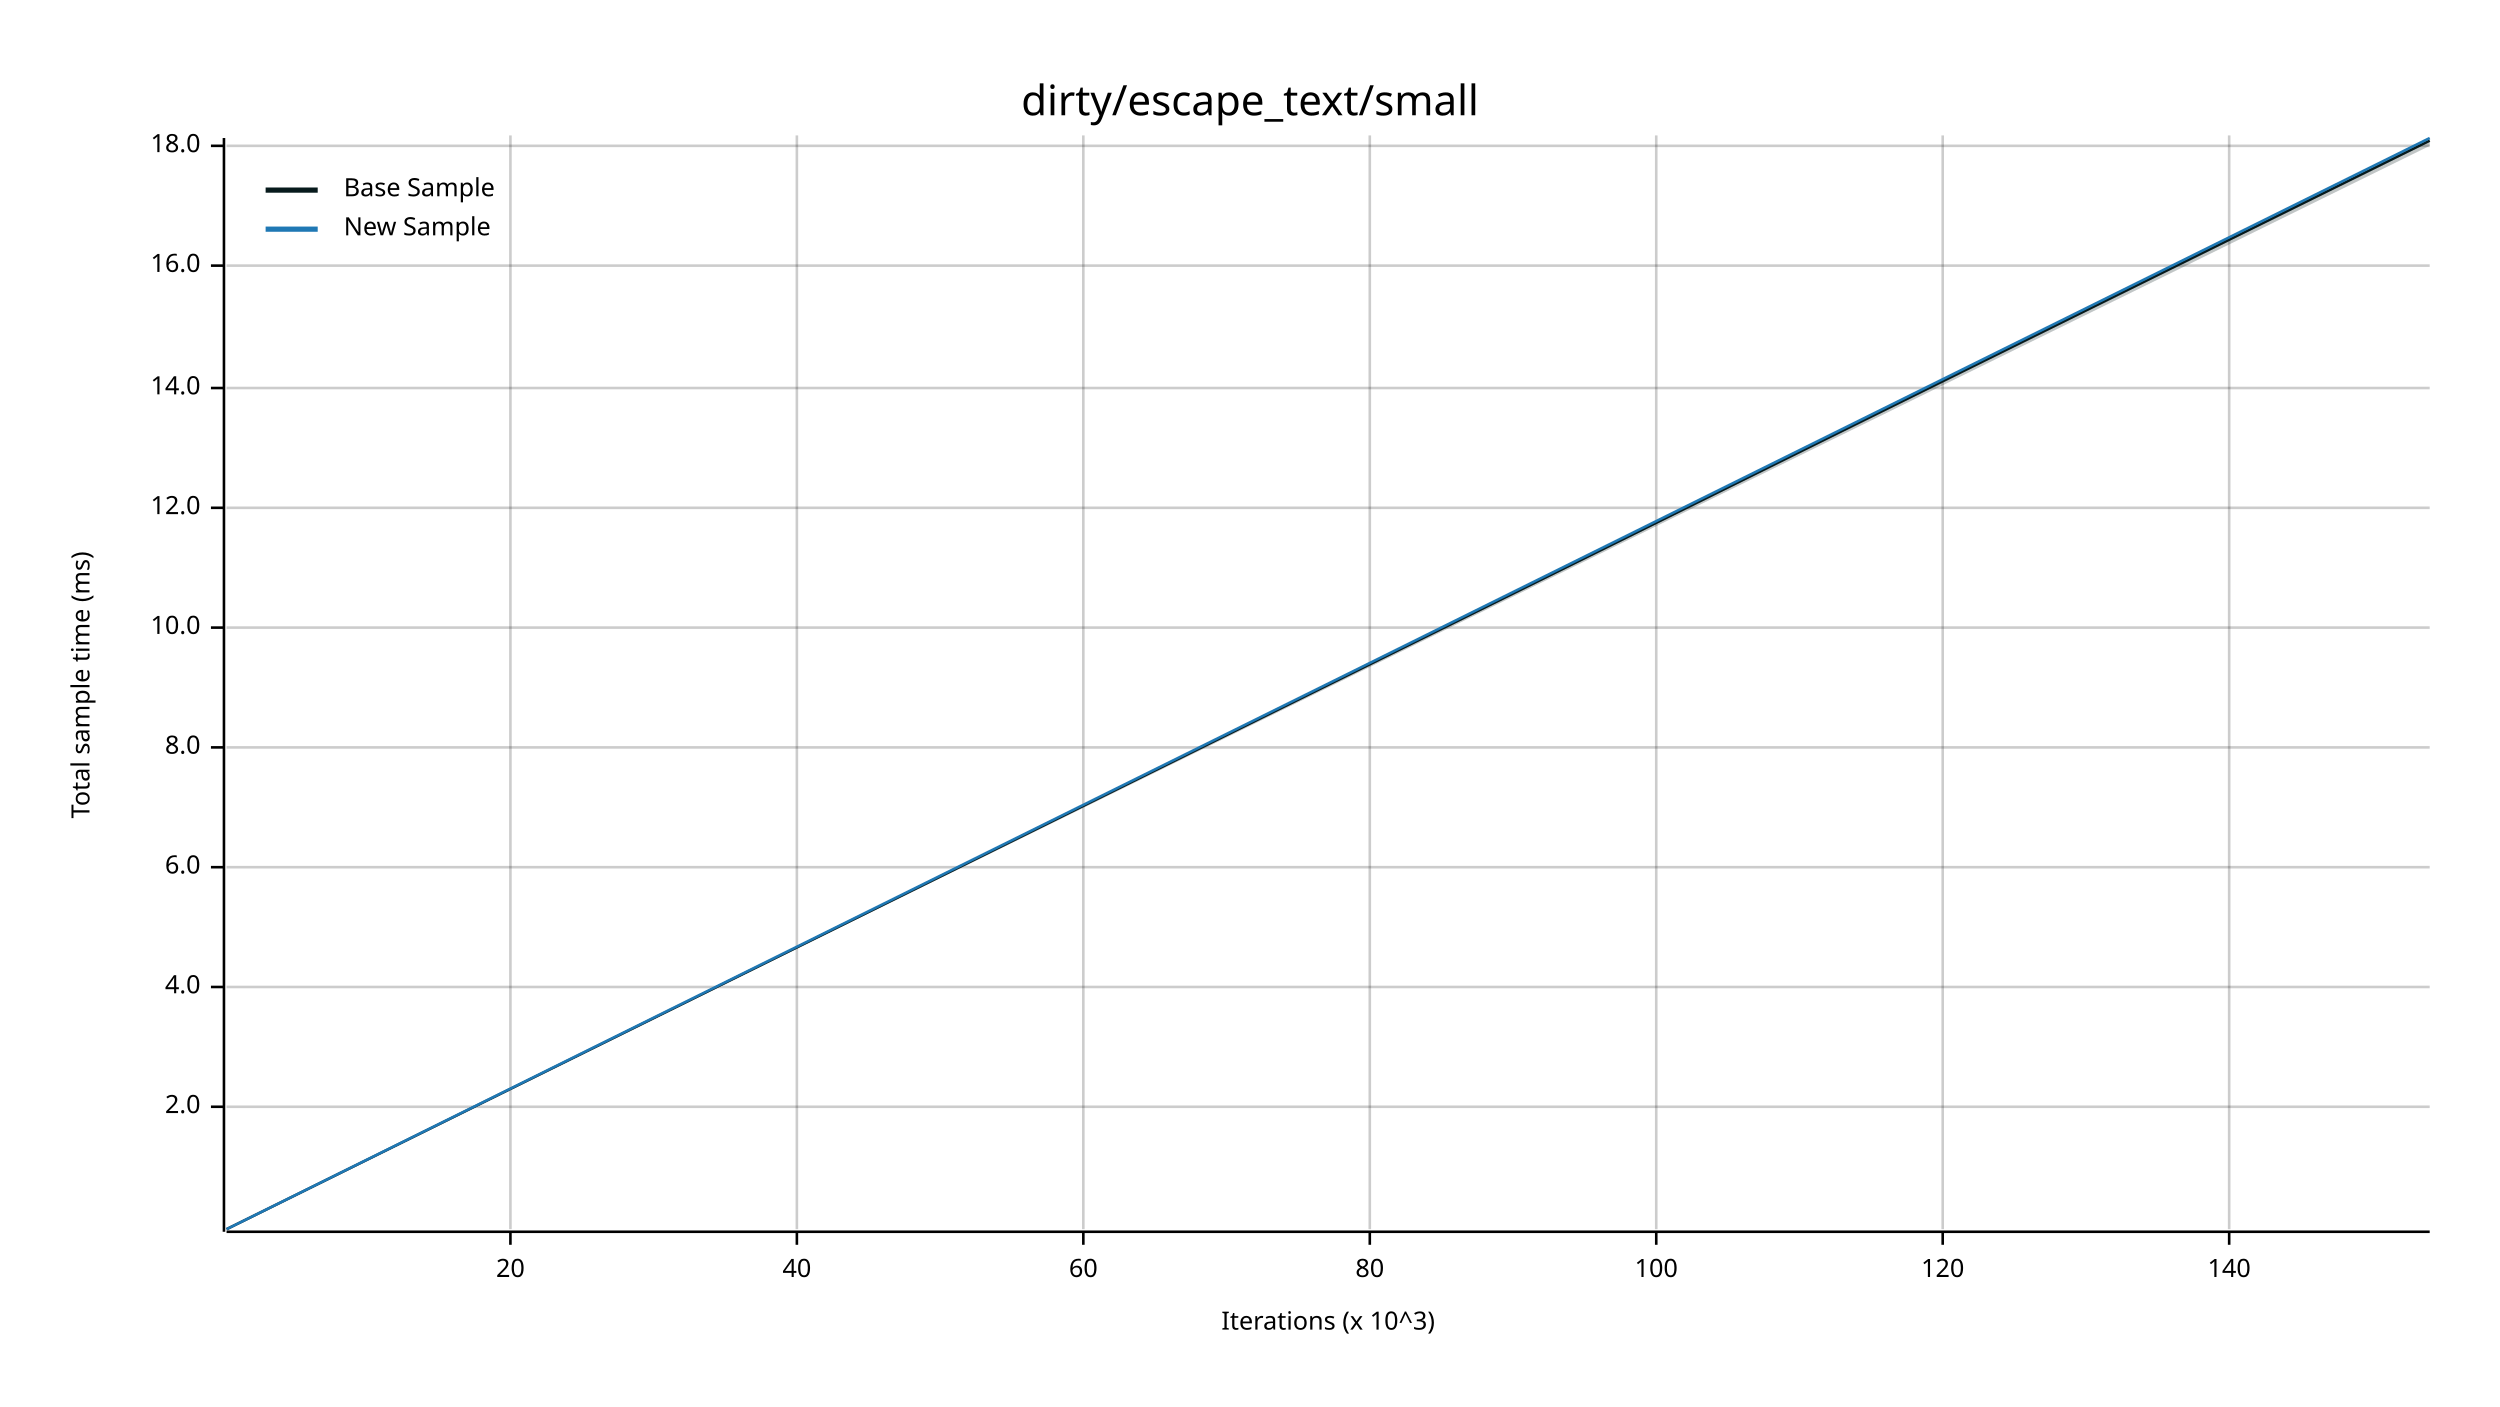
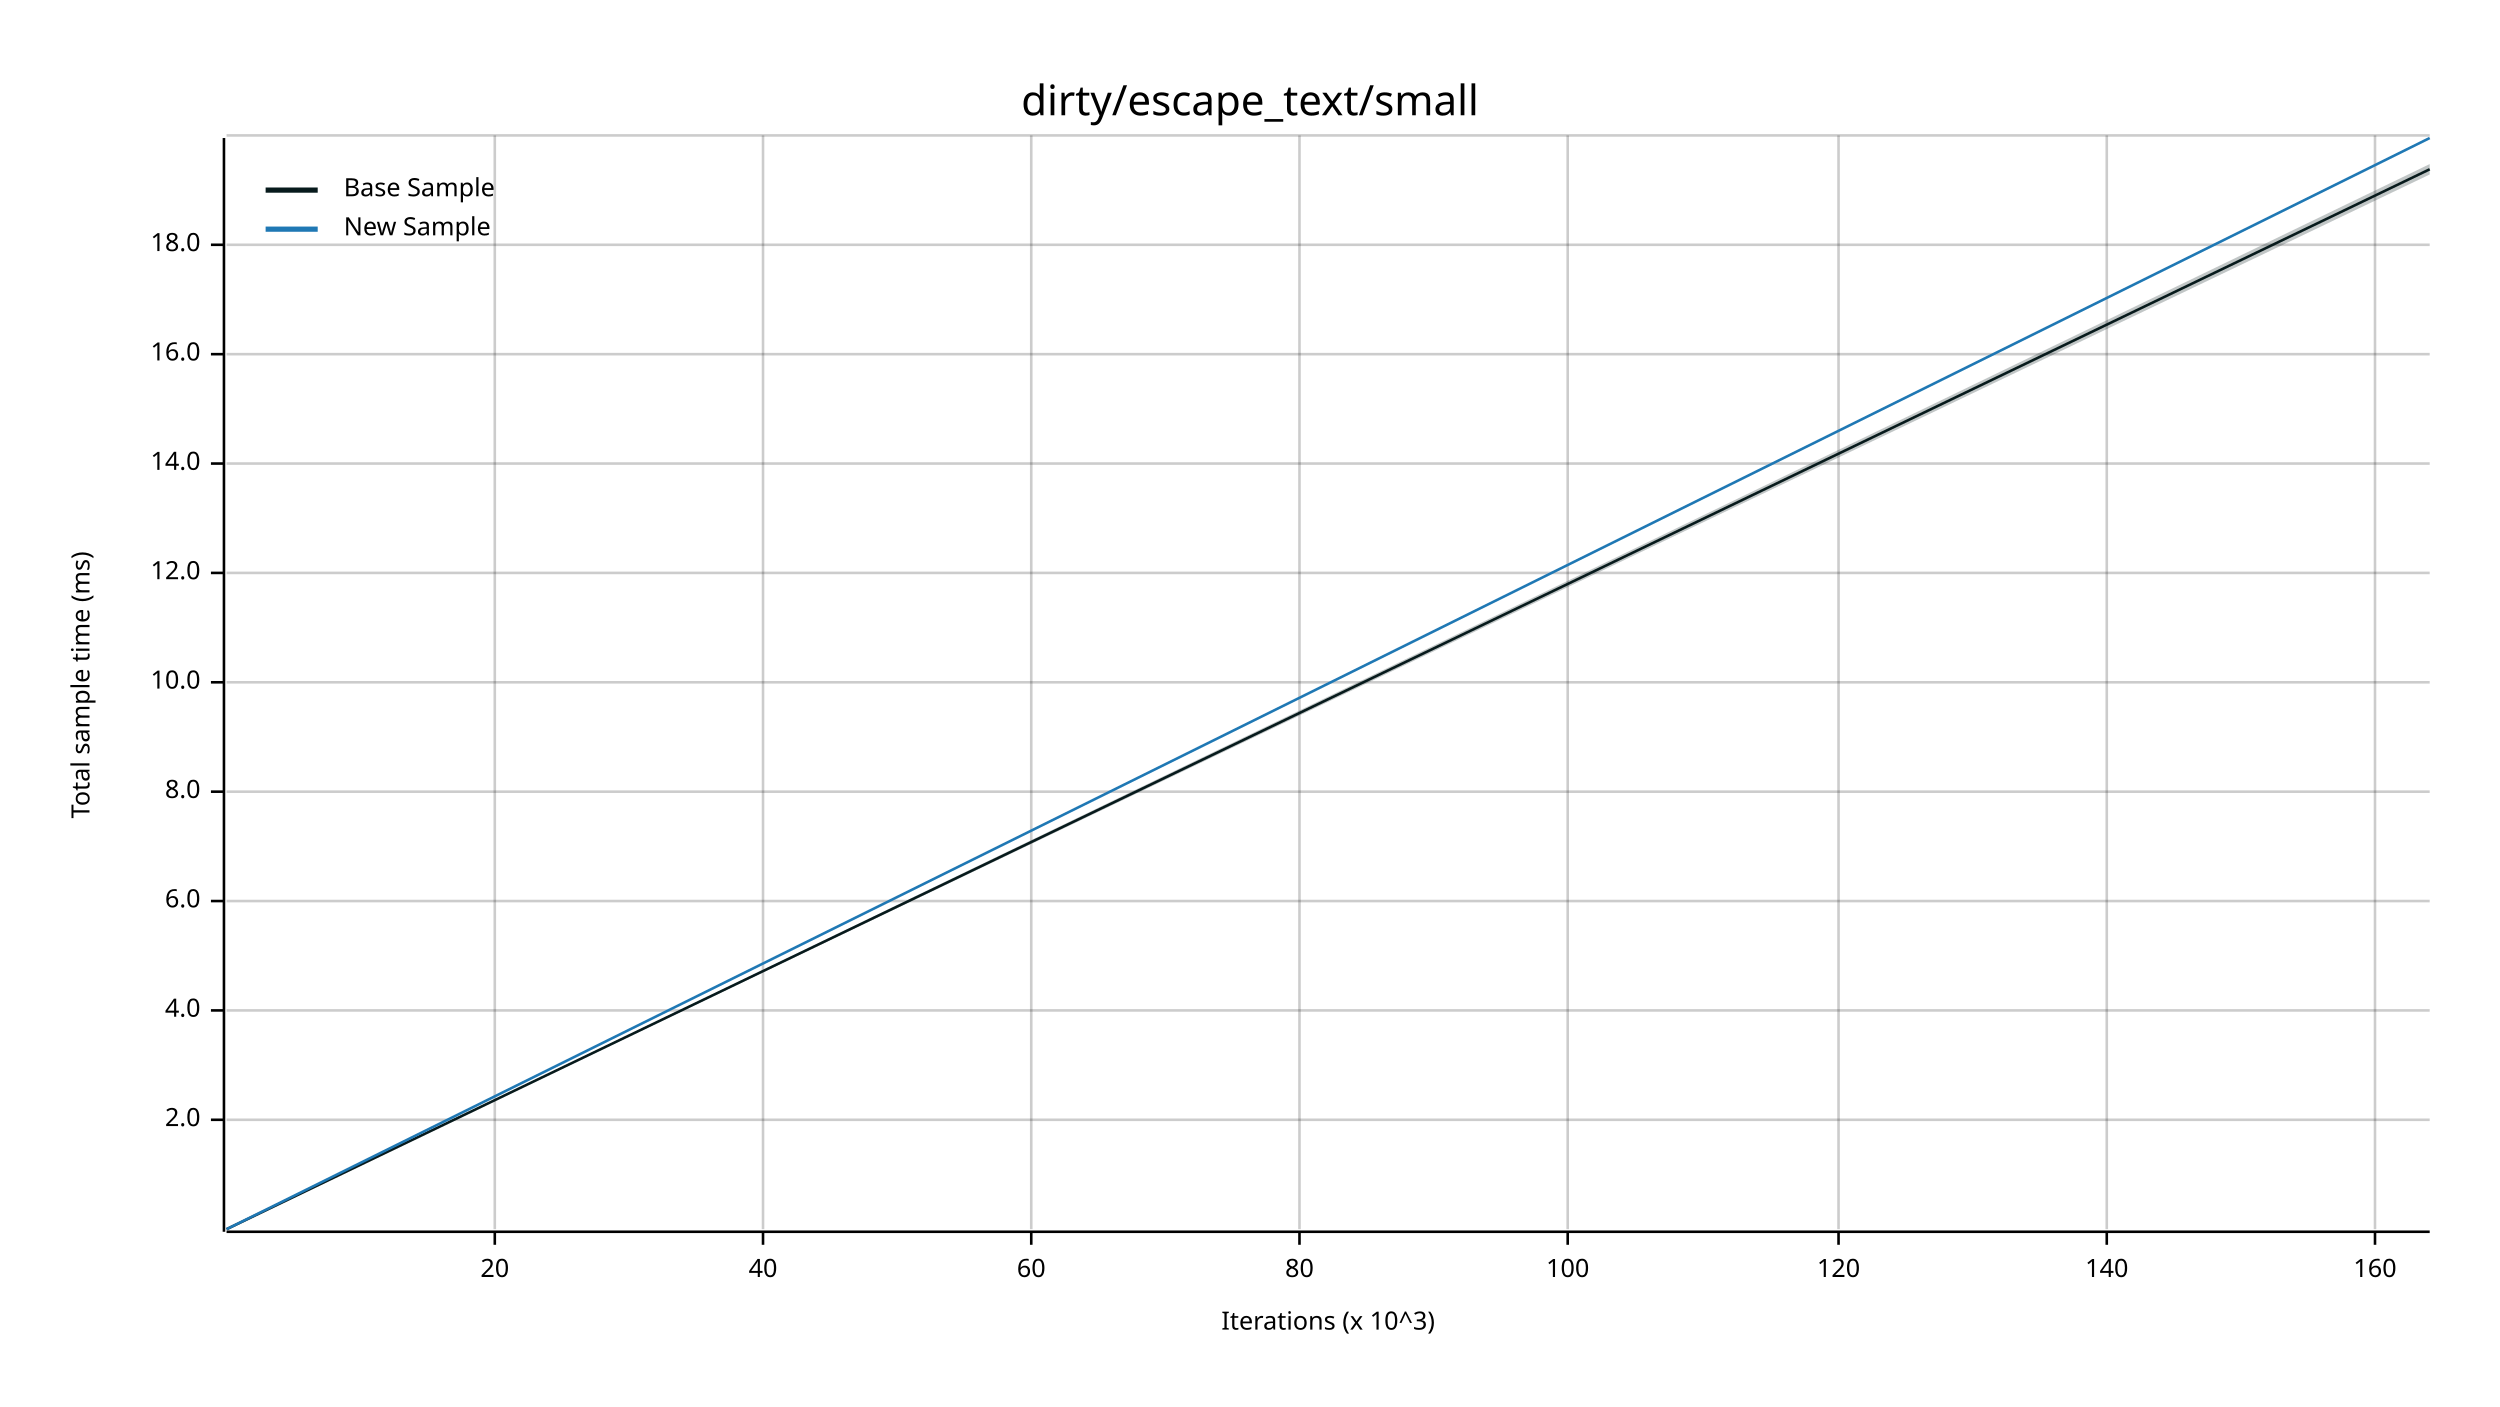
<svg xmlns="http://www.w3.org/2000/svg" width="960" height="540" viewBox="0 0 960 540">
  <text x="480" y="32" dy="0.76em" text-anchor="middle" font-family="sans-serif" font-size="16.129" opacity="1" fill="#000000">
dirty/escape_text/small
</text>
  <text x="27" y="263" dy="0.76em" text-anchor="middle" font-family="sans-serif" font-size="9.677" opacity="1" fill="#000000" transform="rotate(270, 27, 263)">
Total sample time (ms)
</text>
  <text x="510" y="513" dy="-0.5ex" text-anchor="middle" font-family="sans-serif" font-size="9.677" opacity="1" fill="#000000">
Iterations (x 10^3)
</text>
-   <line opacity="0.2" stroke="#000000" stroke-width="1" x1="196" y1="472" x2="196" y2="52" />
-   <line opacity="0.2" stroke="#000000" stroke-width="1" x1="306" y1="472" x2="306" y2="52" />
-   <line opacity="0.2" stroke="#000000" stroke-width="1" x1="416" y1="472" x2="416" y2="52" />
-   <line opacity="0.2" stroke="#000000" stroke-width="1" x1="526" y1="472" x2="526" y2="52" />
-   <line opacity="0.2" stroke="#000000" stroke-width="1" x1="636" y1="472" x2="636" y2="52" />
-   <line opacity="0.2" stroke="#000000" stroke-width="1" x1="746" y1="472" x2="746" y2="52" />
-   <line opacity="0.2" stroke="#000000" stroke-width="1" x1="856" y1="472" x2="856" y2="52" />
-   <line opacity="0.2" stroke="#000000" stroke-width="1" x1="87" y1="425" x2="933" y2="425" />
-   <line opacity="0.2" stroke="#000000" stroke-width="1" x1="87" y1="379" x2="933" y2="379" />
-   <line opacity="0.2" stroke="#000000" stroke-width="1" x1="87" y1="333" x2="933" y2="333" />
-   <line opacity="0.2" stroke="#000000" stroke-width="1" x1="87" y1="287" x2="933" y2="287" />
-   <line opacity="0.2" stroke="#000000" stroke-width="1" x1="87" y1="241" x2="933" y2="241" />
-   <line opacity="0.2" stroke="#000000" stroke-width="1" x1="87" y1="195" x2="933" y2="195" />
-   <line opacity="0.2" stroke="#000000" stroke-width="1" x1="87" y1="149" x2="933" y2="149" />
-   <line opacity="0.2" stroke="#000000" stroke-width="1" x1="87" y1="102" x2="933" y2="102" />
-   <line opacity="0.2" stroke="#000000" stroke-width="1" x1="87" y1="56" x2="933" y2="56" />
+   <line opacity="0.2" stroke="#000000" stroke-width="1" x1="190" y1="472" x2="190" y2="52" />
+   <line opacity="0.2" stroke="#000000" stroke-width="1" x1="293" y1="472" x2="293" y2="52" />
+   <line opacity="0.2" stroke="#000000" stroke-width="1" x1="396" y1="472" x2="396" y2="52" />
+   <line opacity="0.2" stroke="#000000" stroke-width="1" x1="499" y1="472" x2="499" y2="52" />
+   <line opacity="0.2" stroke="#000000" stroke-width="1" x1="602" y1="472" x2="602" y2="52" />
+   <line opacity="0.2" stroke="#000000" stroke-width="1" x1="706" y1="472" x2="706" y2="52" />
+   <line opacity="0.2" stroke="#000000" stroke-width="1" x1="809" y1="472" x2="809" y2="52" />
+   <line opacity="0.2" stroke="#000000" stroke-width="1" x1="912" y1="472" x2="912" y2="52" />
+   <line opacity="0.2" stroke="#000000" stroke-width="1" x1="87" y1="430" x2="933" y2="430" />
+   <line opacity="0.2" stroke="#000000" stroke-width="1" x1="87" y1="388" x2="933" y2="388" />
+   <line opacity="0.2" stroke="#000000" stroke-width="1" x1="87" y1="346" x2="933" y2="346" />
+   <line opacity="0.2" stroke="#000000" stroke-width="1" x1="87" y1="304" x2="933" y2="304" />
+   <line opacity="0.2" stroke="#000000" stroke-width="1" x1="87" y1="262" x2="933" y2="262" />
+   <line opacity="0.2" stroke="#000000" stroke-width="1" x1="87" y1="220" x2="933" y2="220" />
+   <line opacity="0.2" stroke="#000000" stroke-width="1" x1="87" y1="178" x2="933" y2="178" />
+   <line opacity="0.2" stroke="#000000" stroke-width="1" x1="87" y1="136" x2="933" y2="136" />
+   <line opacity="0.2" stroke="#000000" stroke-width="1" x1="87" y1="94" x2="933" y2="94" />
+   <line opacity="0.2" stroke="#000000" stroke-width="1" x1="87" y1="52" x2="933" y2="52" />
  <polyline fill="none" opacity="1" stroke="#000000" stroke-width="1" points="86,53 86,473 " />
-   <text x="77" y="425" dy="0.5ex" text-anchor="end" font-family="sans-serif" font-size="9.677" opacity="1" fill="#000000">
+   <text x="77" y="430" dy="0.5ex" text-anchor="end" font-family="sans-serif" font-size="9.677" opacity="1" fill="#000000">
2.0
</text>
-   <polyline fill="none" opacity="1" stroke="#000000" stroke-width="1" points="81,425 86,425 " />
-   <text x="77" y="379" dy="0.5ex" text-anchor="end" font-family="sans-serif" font-size="9.677" opacity="1" fill="#000000">
+   <polyline fill="none" opacity="1" stroke="#000000" stroke-width="1" points="81,430 86,430 " />
+   <text x="77" y="388" dy="0.5ex" text-anchor="end" font-family="sans-serif" font-size="9.677" opacity="1" fill="#000000">
4.0
</text>
-   <polyline fill="none" opacity="1" stroke="#000000" stroke-width="1" points="81,379 86,379 " />
-   <text x="77" y="333" dy="0.5ex" text-anchor="end" font-family="sans-serif" font-size="9.677" opacity="1" fill="#000000">
+   <polyline fill="none" opacity="1" stroke="#000000" stroke-width="1" points="81,388 86,388 " />
+   <text x="77" y="346" dy="0.5ex" text-anchor="end" font-family="sans-serif" font-size="9.677" opacity="1" fill="#000000">
6.0
</text>
-   <polyline fill="none" opacity="1" stroke="#000000" stroke-width="1" points="81,333 86,333 " />
-   <text x="77" y="287" dy="0.5ex" text-anchor="end" font-family="sans-serif" font-size="9.677" opacity="1" fill="#000000">
+   <polyline fill="none" opacity="1" stroke="#000000" stroke-width="1" points="81,346 86,346 " />
+   <text x="77" y="304" dy="0.5ex" text-anchor="end" font-family="sans-serif" font-size="9.677" opacity="1" fill="#000000">
8.0
</text>
-   <polyline fill="none" opacity="1" stroke="#000000" stroke-width="1" points="81,287 86,287 " />
-   <text x="77" y="241" dy="0.5ex" text-anchor="end" font-family="sans-serif" font-size="9.677" opacity="1" fill="#000000">
+   <polyline fill="none" opacity="1" stroke="#000000" stroke-width="1" points="81,304 86,304 " />
+   <text x="77" y="262" dy="0.5ex" text-anchor="end" font-family="sans-serif" font-size="9.677" opacity="1" fill="#000000">
10.0
</text>
-   <polyline fill="none" opacity="1" stroke="#000000" stroke-width="1" points="81,241 86,241 " />
-   <text x="77" y="195" dy="0.5ex" text-anchor="end" font-family="sans-serif" font-size="9.677" opacity="1" fill="#000000">
+   <polyline fill="none" opacity="1" stroke="#000000" stroke-width="1" points="81,262 86,262 " />
+   <text x="77" y="220" dy="0.5ex" text-anchor="end" font-family="sans-serif" font-size="9.677" opacity="1" fill="#000000">
12.0
</text>
-   <polyline fill="none" opacity="1" stroke="#000000" stroke-width="1" points="81,195 86,195 " />
-   <text x="77" y="149" dy="0.5ex" text-anchor="end" font-family="sans-serif" font-size="9.677" opacity="1" fill="#000000">
+   <polyline fill="none" opacity="1" stroke="#000000" stroke-width="1" points="81,220 86,220 " />
+   <text x="77" y="178" dy="0.5ex" text-anchor="end" font-family="sans-serif" font-size="9.677" opacity="1" fill="#000000">
14.0
</text>
-   <polyline fill="none" opacity="1" stroke="#000000" stroke-width="1" points="81,149 86,149 " />
-   <text x="77" y="102" dy="0.5ex" text-anchor="end" font-family="sans-serif" font-size="9.677" opacity="1" fill="#000000">
+   <polyline fill="none" opacity="1" stroke="#000000" stroke-width="1" points="81,178 86,178 " />
+   <text x="77" y="136" dy="0.5ex" text-anchor="end" font-family="sans-serif" font-size="9.677" opacity="1" fill="#000000">
16.0
</text>
-   <polyline fill="none" opacity="1" stroke="#000000" stroke-width="1" points="81,102 86,102 " />
-   <text x="77" y="56" dy="0.5ex" text-anchor="end" font-family="sans-serif" font-size="9.677" opacity="1" fill="#000000">
+   <polyline fill="none" opacity="1" stroke="#000000" stroke-width="1" points="81,136 86,136 " />
+   <text x="77" y="94" dy="0.5ex" text-anchor="end" font-family="sans-serif" font-size="9.677" opacity="1" fill="#000000">
18.0
</text>
-   <polyline fill="none" opacity="1" stroke="#000000" stroke-width="1" points="81,56 86,56 " />
+   <polyline fill="none" opacity="1" stroke="#000000" stroke-width="1" points="81,94 86,94 " />
  <polyline fill="none" opacity="1" stroke="#000000" stroke-width="1" points="87,473 933,473 " />
-   <text x="196" y="483" dy="0.76em" text-anchor="middle" font-family="sans-serif" font-size="9.677" opacity="1" fill="#000000">
+   <text x="190" y="483" dy="0.76em" text-anchor="middle" font-family="sans-serif" font-size="9.677" opacity="1" fill="#000000">
20
</text>
-   <polyline fill="none" opacity="1" stroke="#000000" stroke-width="1" points="196,473 196,478 " />
-   <text x="306" y="483" dy="0.76em" text-anchor="middle" font-family="sans-serif" font-size="9.677" opacity="1" fill="#000000">
+   <polyline fill="none" opacity="1" stroke="#000000" stroke-width="1" points="190,473 190,478 " />
+   <text x="293" y="483" dy="0.76em" text-anchor="middle" font-family="sans-serif" font-size="9.677" opacity="1" fill="#000000">
40
</text>
-   <polyline fill="none" opacity="1" stroke="#000000" stroke-width="1" points="306,473 306,478 " />
-   <text x="416" y="483" dy="0.76em" text-anchor="middle" font-family="sans-serif" font-size="9.677" opacity="1" fill="#000000">
+   <polyline fill="none" opacity="1" stroke="#000000" stroke-width="1" points="293,473 293,478 " />
+   <text x="396" y="483" dy="0.76em" text-anchor="middle" font-family="sans-serif" font-size="9.677" opacity="1" fill="#000000">
60
</text>
-   <polyline fill="none" opacity="1" stroke="#000000" stroke-width="1" points="416,473 416,478 " />
-   <text x="526" y="483" dy="0.76em" text-anchor="middle" font-family="sans-serif" font-size="9.677" opacity="1" fill="#000000">
+   <polyline fill="none" opacity="1" stroke="#000000" stroke-width="1" points="396,473 396,478 " />
+   <text x="499" y="483" dy="0.76em" text-anchor="middle" font-family="sans-serif" font-size="9.677" opacity="1" fill="#000000">
80
</text>
-   <polyline fill="none" opacity="1" stroke="#000000" stroke-width="1" points="526,473 526,478 " />
-   <text x="636" y="483" dy="0.76em" text-anchor="middle" font-family="sans-serif" font-size="9.677" opacity="1" fill="#000000">
+   <polyline fill="none" opacity="1" stroke="#000000" stroke-width="1" points="499,473 499,478 " />
+   <text x="602" y="483" dy="0.76em" text-anchor="middle" font-family="sans-serif" font-size="9.677" opacity="1" fill="#000000">
100
</text>
-   <polyline fill="none" opacity="1" stroke="#000000" stroke-width="1" points="636,473 636,478 " />
-   <text x="746" y="483" dy="0.76em" text-anchor="middle" font-family="sans-serif" font-size="9.677" opacity="1" fill="#000000">
+   <polyline fill="none" opacity="1" stroke="#000000" stroke-width="1" points="602,473 602,478 " />
+   <text x="706" y="483" dy="0.76em" text-anchor="middle" font-family="sans-serif" font-size="9.677" opacity="1" fill="#000000">
120
</text>
-   <polyline fill="none" opacity="1" stroke="#000000" stroke-width="1" points="746,473 746,478 " />
-   <text x="856" y="483" dy="0.76em" text-anchor="middle" font-family="sans-serif" font-size="9.677" opacity="1" fill="#000000">
+   <polyline fill="none" opacity="1" stroke="#000000" stroke-width="1" points="706,473 706,478 " />
+   <text x="809" y="483" dy="0.76em" text-anchor="middle" font-family="sans-serif" font-size="9.677" opacity="1" fill="#000000">
140
</text>
-   <polyline fill="none" opacity="1" stroke="#000000" stroke-width="1" points="856,473 856,478 " />
-   <polyline fill="none" opacity="1" stroke="#071A1C" stroke-width="1" points="87,472 933,54 " />
-   <polygon opacity="0.25" fill="#071A1C" points="87,472 933,56 933,53 " />
+   <polyline fill="none" opacity="1" stroke="#000000" stroke-width="1" points="809,473 809,478 " />
+   <text x="912" y="483" dy="0.76em" text-anchor="middle" font-family="sans-serif" font-size="9.677" opacity="1" fill="#000000">
+ 160
+ </text>
+   <polyline fill="none" opacity="1" stroke="#000000" stroke-width="1" points="912,473 912,478 " />
+   <polyline fill="none" opacity="1" stroke="#071A1C" stroke-width="1" points="87,472 933,65 " />
+   <polygon opacity="0.25" fill="#071A1C" points="87,472 933,67 933,63 " />
  <polyline fill="none" opacity="1" stroke="#1F78B4" stroke-width="1" points="87,472 933,53 " />
  <polygon opacity="0.25" fill="#1F78B4" points="87,472 933,53 933,53 " />
  <text x="132" y="68" dy="0.76em" text-anchor="start" font-family="sans-serif" font-size="9.677" opacity="1" fill="#000000">
Base Sample
</text>
  <text x="132" y="83" dy="0.76em" text-anchor="start" font-family="sans-serif" font-size="9.677" opacity="1" fill="#000000">
New Sample
</text>
  <polyline fill="none" opacity="1" stroke="#071A1C" stroke-width="2" points="102,73 122,73 " />
  <polyline fill="none" opacity="1" stroke="#1F78B4" stroke-width="2" points="102,88 122,88 " />
</svg>
